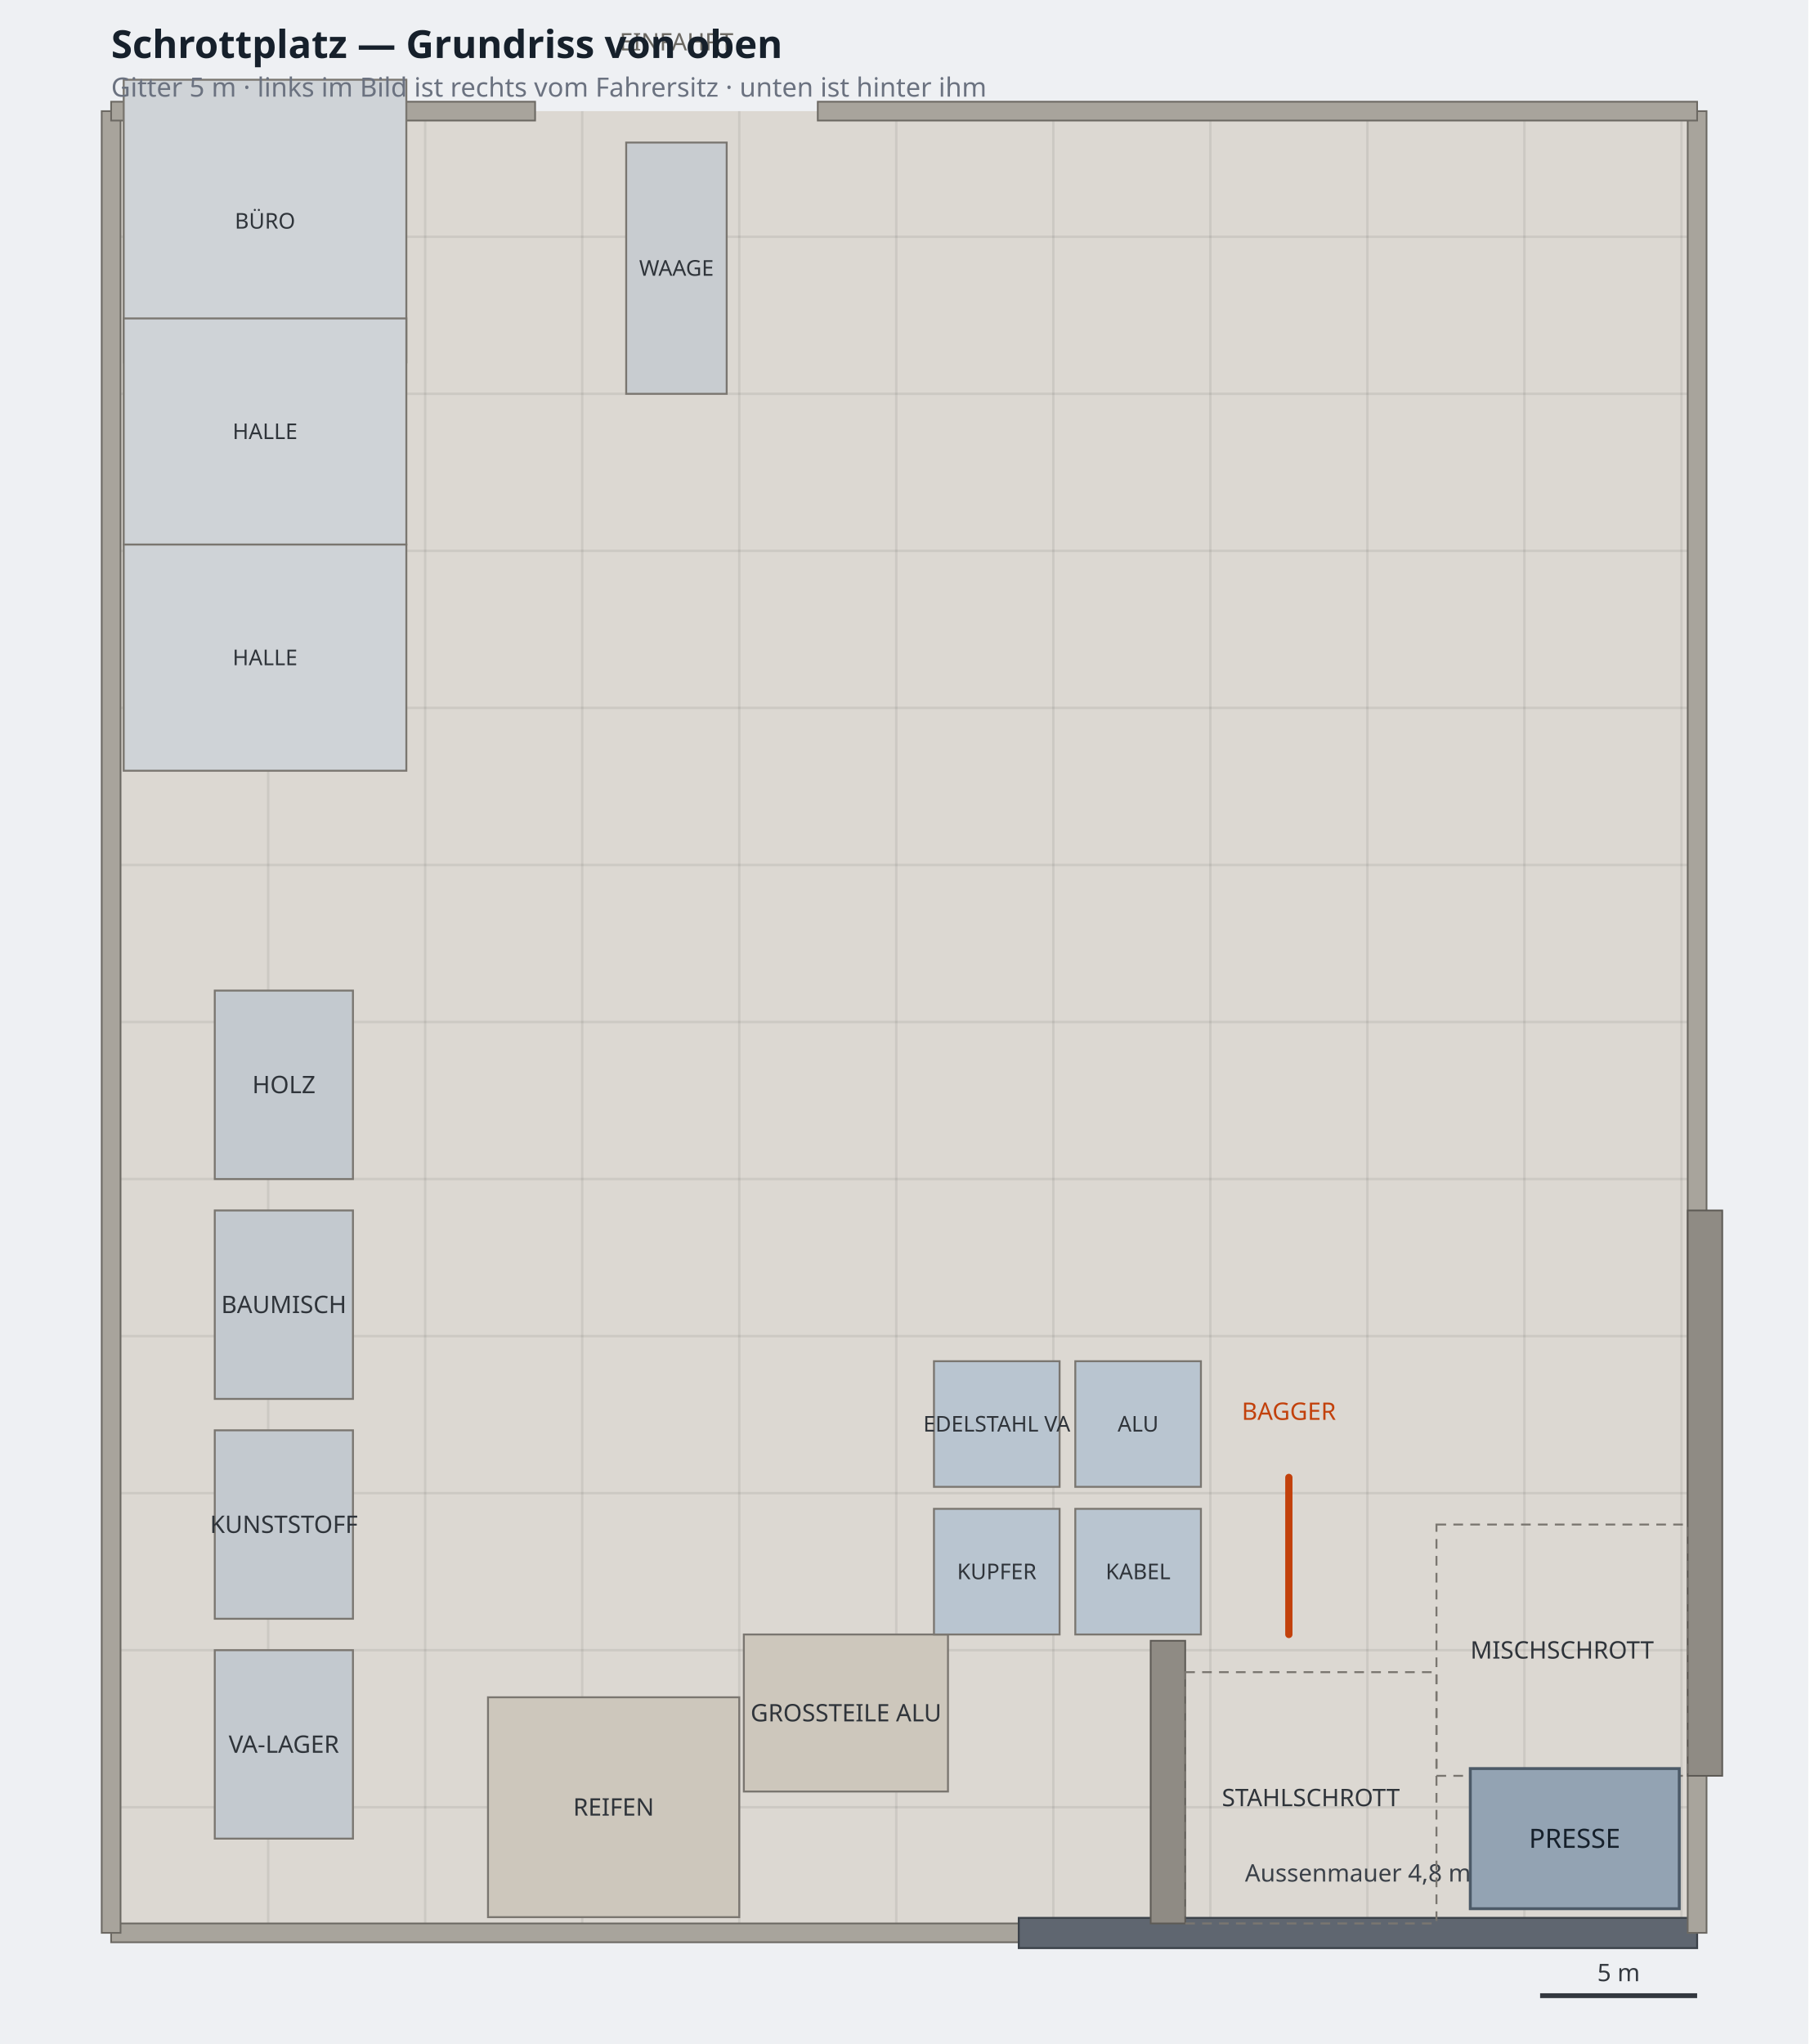
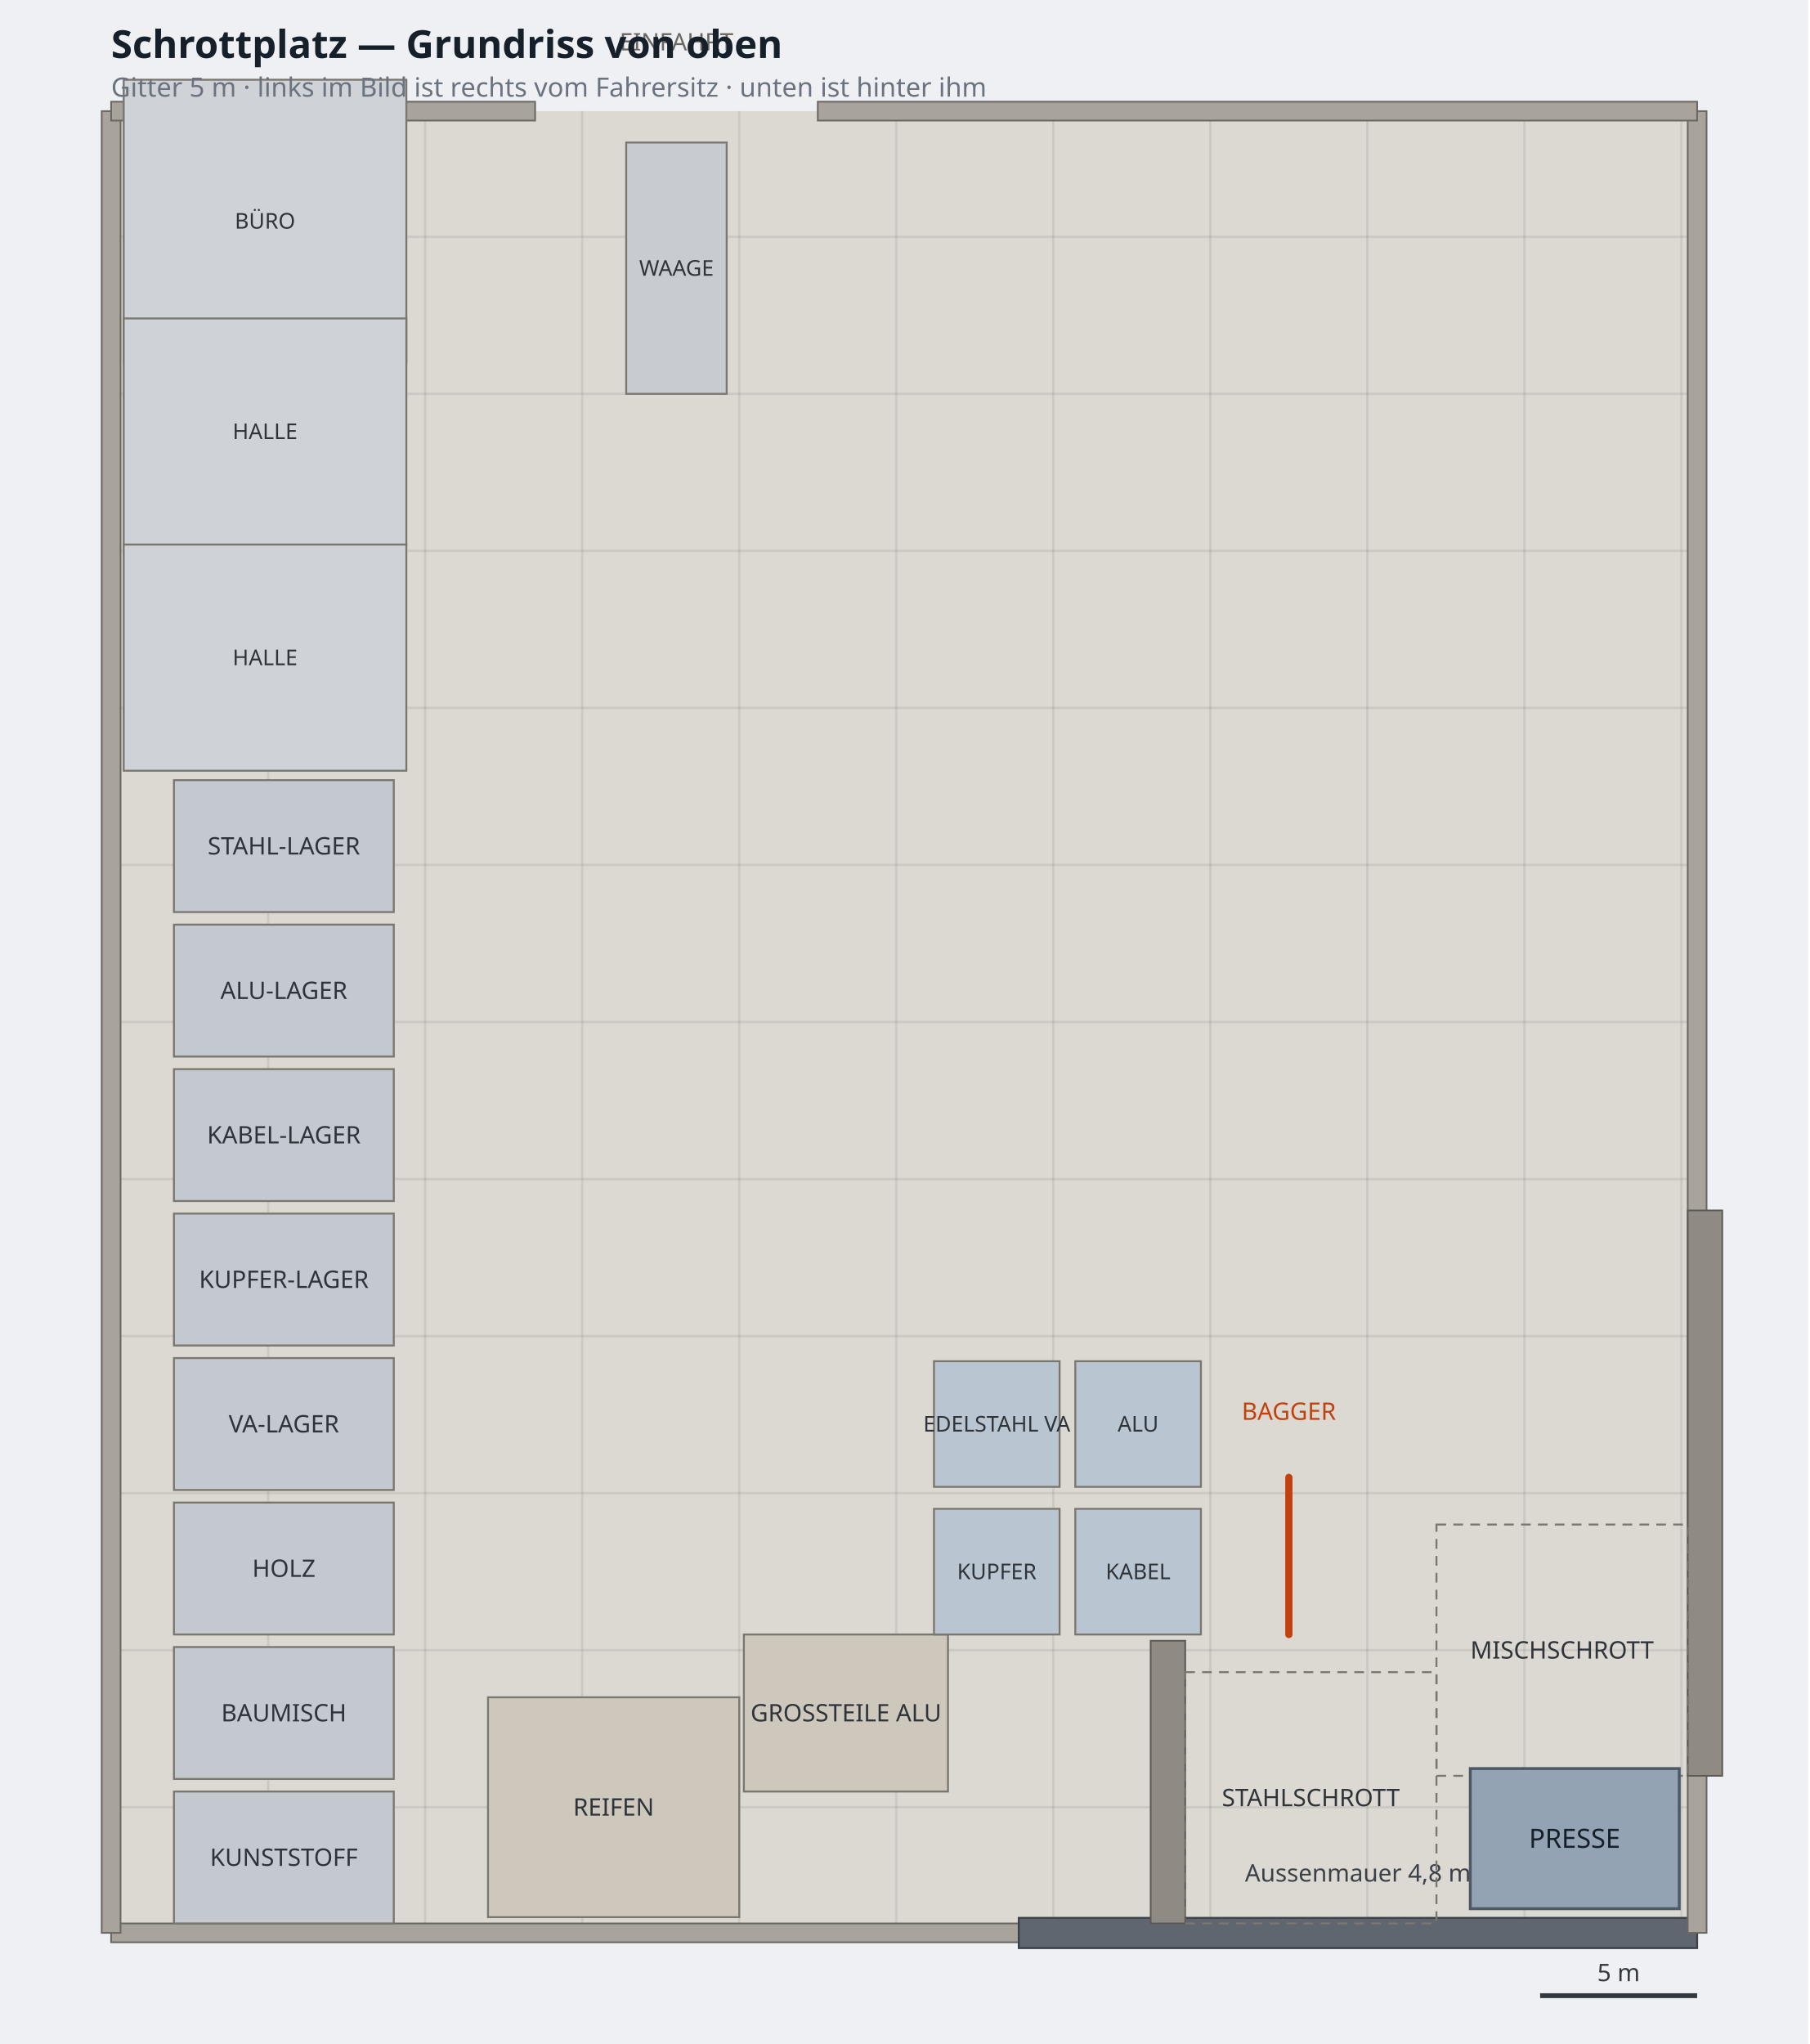
<svg xmlns="http://www.w3.org/2000/svg" width="749" height="846" viewBox="0 0 749 846">
  <rect width="748.5" height="846" fill="#eef0f3" />
  <rect x="46" y="46" width="656.5" height="754" fill="#dcd8d2" />
  <line x1="46" y1="46" x2="46" y2="800" stroke="#00000012" />
  <line x1="111" y1="46" x2="111" y2="800" stroke="#00000012" />
  <line x1="176" y1="46" x2="176" y2="800" stroke="#00000012" />
  <line x1="241" y1="46" x2="241" y2="800" stroke="#00000012" />
  <line x1="306" y1="46" x2="306" y2="800" stroke="#00000012" />
  <line x1="371" y1="46" x2="371" y2="800" stroke="#00000012" />
  <line x1="436" y1="46" x2="436" y2="800" stroke="#00000012" />
  <line x1="501" y1="46" x2="501" y2="800" stroke="#00000012" />
  <line x1="566" y1="46" x2="566" y2="800" stroke="#00000012" />
  <line x1="631" y1="46" x2="631" y2="800" stroke="#00000012" />
  <line x1="696" y1="46" x2="696" y2="800" stroke="#00000012" />
  <line x1="46" y1="748" x2="702.5" y2="748" stroke="#00000012" />
  <line x1="46" y1="683" x2="702.5" y2="683" stroke="#00000012" />
  <line x1="46" y1="618" x2="702.5" y2="618" stroke="#00000012" />
  <line x1="46" y1="553" x2="702.5" y2="553" stroke="#00000012" />
  <line x1="46" y1="488" x2="702.5" y2="488" stroke="#00000012" />
  <line x1="46" y1="423" x2="702.5" y2="423" stroke="#00000012" />
  <line x1="46" y1="358" x2="702.5" y2="358" stroke="#00000012" />
  <line x1="46" y1="293" x2="702.5" y2="293" stroke="#00000012" />
  <line x1="46" y1="228" x2="702.5" y2="228" stroke="#00000012" />
  <line x1="46" y1="163" x2="702.5" y2="163" stroke="#00000012" />
  <line x1="46" y1="98" x2="702.5" y2="98" stroke="#00000012" />
  <rect x="46.0" y="796.1" width="656.5" height="7.8" fill="#a8a49c" stroke="#6b6862" stroke-width="0.7" />
  <rect x="421.7" y="793.8" width="280.8" height="12.5" fill="#5f6670" stroke="#3b4149" stroke-width="0.8" />
  <text x="562.1" y="775.3" fill="#3b4149" font-size="10" text-anchor="middle" dominant-baseline="middle" font-family="system-ui,sans-serif">Aussenmauer 4,8 m</text>
  <rect x="42.1" y="46.0" width="7.8" height="754.0" fill="#a8a49c" stroke="#6b6862" stroke-width="0.7" />
  <rect x="698.6" y="46.0" width="7.8" height="754.0" fill="#a8a49c" stroke="#6b6862" stroke-width="0.7" />
  <rect x="46.0" y="42.1" width="175.5" height="7.8" fill="#a8a49c" stroke="#6b6862" stroke-width="0.7" />
  <rect x="338.5" y="42.1" width="364.0" height="7.8" fill="#a8a49c" stroke="#6b6862" stroke-width="0.7" />
  <text x="280.0" y="17.4" fill="#6b6862" font-size="10" text-anchor="middle" dominant-baseline="middle" font-family="system-ui,sans-serif">EINFAHRT</text>
  <rect x="698.6" y="501.0" width="14.3" height="234.0" fill="#8f8b84" stroke="#5d5a55" stroke-width="0.7" />
  <rect x="476.3" y="679.1" width="14.3" height="117.0" fill="#8f8b84" stroke="#5d5a55" stroke-width="0.7" />
  <rect x="594.6" y="631.0" width="104.0" height="104.0" fill="none" stroke="#7a7670" stroke-width="0.8" stroke-dasharray="4 3" />
  <text x="646.6" y="683.0" fill="#2f343a" font-size="10" text-anchor="middle" dominant-baseline="middle" font-family="system-ui,sans-serif">MISCHSCHROTT</text>
  <rect x="490.6" y="692.1" width="104.0" height="104.0" fill="none" stroke="#7a7670" stroke-width="0.8" stroke-dasharray="4 3" />
  <text x="542.6" y="744.1" fill="#2f343a" font-size="10" text-anchor="middle" dominant-baseline="middle" font-family="system-ui,sans-serif">STAHLSCHROTT</text>
  <rect x="307.9" y="676.5" width="84.5" height="65.0" fill="#cdc7bc" stroke="#7a7670" stroke-width="0.8" />
  <text x="350.2" y="709.0" fill="#2f343a" font-size="10" text-anchor="middle" dominant-baseline="middle" font-family="system-ui,sans-serif">GROSSTEILE ALU</text>
  <rect x="202.0" y="702.5" width="104.0" height="91.0" fill="#cdc7bc" stroke="#7a7670" stroke-width="0.8" />
  <text x="254.0" y="748.0" fill="#2f343a" font-size="10" text-anchor="middle" dominant-baseline="middle" font-family="system-ui,sans-serif">REIFEN</text>
  <rect x="445.1" y="563.4" width="52.0" height="52.0" fill="#b9c5d0" stroke="#7a7670" stroke-width="0.8" />
  <text x="471.1" y="589.4" fill="#2f343a" font-size="9" text-anchor="middle" dominant-baseline="middle" font-family="system-ui,sans-serif">ALU</text>
  <rect x="386.6" y="563.4" width="52.0" height="52.0" fill="#b9c5d0" stroke="#7a7670" stroke-width="0.8" />
  <text x="412.6" y="589.4" fill="#2f343a" font-size="9" text-anchor="middle" dominant-baseline="middle" font-family="system-ui,sans-serif">EDELSTAHL VA</text>
  <rect x="445.1" y="624.5" width="52.0" height="52.0" fill="#b9c5d0" stroke="#7a7670" stroke-width="0.8" />
  <text x="471.1" y="650.5" fill="#2f343a" font-size="9" text-anchor="middle" dominant-baseline="middle" font-family="system-ui,sans-serif">KABEL</text>
  <rect x="386.6" y="624.5" width="52.0" height="52.0" fill="#b9c5d0" stroke="#7a7670" stroke-width="0.8" />
  <text x="412.6" y="650.5" fill="#2f343a" font-size="9" text-anchor="middle" dominant-baseline="middle" font-family="system-ui,sans-serif">KUPFER</text>
-   <rect x="88.9" y="410.0" width="57.2" height="78.0" fill="#c3c9cf" stroke="#7a7670" stroke-width="0.8" />
-   <text x="117.5" y="449.0" fill="#2f343a" font-size="10" text-anchor="middle" dominant-baseline="middle" font-family="system-ui,sans-serif">HOLZ</text>
-   <rect x="88.9" y="501.0" width="57.2" height="78.0" fill="#c3c9cf" stroke="#7a7670" stroke-width="0.8" />
-   <text x="117.5" y="540.0" fill="#2f343a" font-size="10" text-anchor="middle" dominant-baseline="middle" font-family="system-ui,sans-serif">BAUMISCH</text>
-   <rect x="88.9" y="592.0" width="57.2" height="78.0" fill="#c3c9cf" stroke="#7a7670" stroke-width="0.8" />
-   <text x="117.5" y="631.0" fill="#2f343a" font-size="10" text-anchor="middle" dominant-baseline="middle" font-family="system-ui,sans-serif">KUNSTSTOFF</text>
-   <rect x="88.9" y="683.0" width="57.2" height="78.0" fill="#c3c9cf" stroke="#7a7670" stroke-width="0.8" />
-   <text x="117.5" y="722.0" fill="#2f343a" font-size="10" text-anchor="middle" dominant-baseline="middle" font-family="system-ui,sans-serif">VA-LAGER</text>
+   <rect x="72.0" y="322.9" width="91.0" height="54.6" fill="#c3c9cf" stroke="#7a7670" stroke-width="0.8" />
+   <text x="117.5" y="350.2" fill="#2f343a" font-size="10" text-anchor="middle" dominant-baseline="middle" font-family="system-ui,sans-serif">STAHL-LAGER</text>
+   <rect x="72.0" y="382.7" width="91.0" height="54.6" fill="#c3c9cf" stroke="#7a7670" stroke-width="0.8" />
+   <text x="117.5" y="410.0" fill="#2f343a" font-size="10" text-anchor="middle" dominant-baseline="middle" font-family="system-ui,sans-serif">ALU-LAGER</text>
+   <rect x="72.0" y="442.5" width="91.0" height="54.6" fill="#c3c9cf" stroke="#7a7670" stroke-width="0.8" />
+   <text x="117.5" y="469.8" fill="#2f343a" font-size="10" text-anchor="middle" dominant-baseline="middle" font-family="system-ui,sans-serif">KABEL-LAGER</text>
+   <rect x="72.0" y="502.3" width="91.0" height="54.6" fill="#c3c9cf" stroke="#7a7670" stroke-width="0.8" />
+   <text x="117.5" y="529.6" fill="#2f343a" font-size="10" text-anchor="middle" dominant-baseline="middle" font-family="system-ui,sans-serif">KUPFER-LAGER</text>
+   <rect x="72.0" y="562.1" width="91.0" height="54.6" fill="#c3c9cf" stroke="#7a7670" stroke-width="0.8" />
+   <text x="117.5" y="589.4" fill="#2f343a" font-size="10" text-anchor="middle" dominant-baseline="middle" font-family="system-ui,sans-serif">VA-LAGER</text>
+   <rect x="72.0" y="621.9" width="91.0" height="54.6" fill="#c3c9cf" stroke="#7a7670" stroke-width="0.8" />
+   <text x="117.5" y="649.2" fill="#2f343a" font-size="10" text-anchor="middle" dominant-baseline="middle" font-family="system-ui,sans-serif">HOLZ</text>
+   <rect x="72.0" y="681.7" width="91.0" height="54.6" fill="#c3c9cf" stroke="#7a7670" stroke-width="0.8" />
+   <text x="117.5" y="709.0" fill="#2f343a" font-size="10" text-anchor="middle" dominant-baseline="middle" font-family="system-ui,sans-serif">BAUMISCH</text>
+   <rect x="72.0" y="741.5" width="91.0" height="54.6" fill="#c3c9cf" stroke="#7a7670" stroke-width="0.8" />
+   <text x="117.5" y="768.8" fill="#2f343a" font-size="10" text-anchor="middle" dominant-baseline="middle" font-family="system-ui,sans-serif">KUNSTSTOFF</text>
  <rect x="608.6" y="732.0" width="86.5" height="58.0" fill="#93a3b3" stroke="#4c5a68" stroke-width="1.2" />
  <text x="651.8" y="761.0" fill="#16202b" font-size="11" text-anchor="middle" dominant-baseline="middle" font-family="system-ui,sans-serif">PRESSE</text>
  <line x1="533.5" y1="676.5" x2="533.5" y2="611.5" stroke="#c2410c" stroke-width="3" stroke-linecap="round" />
  <text x="533.5" y="584.2" fill="#c2410c" font-size="10" text-anchor="middle" dominant-baseline="middle" font-family="system-ui,sans-serif">BAGGER</text>
  <rect x="259.2" y="59.0" width="41.6" height="104.0" fill="#c8ccd0" stroke="#7a7670" stroke-width="0.8" />
  <text x="280.0" y="111.0" fill="#2f343a" font-size="9" text-anchor="middle" dominant-baseline="middle" font-family="system-ui,sans-serif">WAAGE</text>
  <rect x="51.2" y="33.0" width="117.0" height="117.0" fill="#cfd3d7" stroke="#7a7670" stroke-width="0.8" />
  <text x="109.7" y="91.5" fill="#2f343a" font-size="9" text-anchor="middle" dominant-baseline="middle" font-family="system-ui,sans-serif">BÜRO</text>
  <rect x="51.2" y="131.8" width="117.0" height="93.6" fill="#cfd3d7" stroke="#7a7670" stroke-width="0.8" />
  <text x="109.7" y="178.6" fill="#2f343a" font-size="9" text-anchor="middle" dominant-baseline="middle" font-family="system-ui,sans-serif">HALLE</text>
  <rect x="51.2" y="225.4" width="117.0" height="93.6" fill="#cfd3d7" stroke="#7a7670" stroke-width="0.8" />
  <text x="109.7" y="272.2" fill="#2f343a" font-size="9" text-anchor="middle" dominant-baseline="middle" font-family="system-ui,sans-serif">HALLE</text>
  <text x="46" y="24" fill="#16202b" font-size="16" font-weight="600" font-family="system-ui,sans-serif">Schrottplatz — Grundriss von oben</text>
  <text x="46" y="40" fill="#6b7280" font-size="11" font-family="system-ui,sans-serif">Gitter 5 m · links im Bild ist rechts vom Fahrersitz · unten ist hinter ihm</text>
  <line x1="637.5" y1="826" x2="702.5" y2="826" stroke="#33383f" stroke-width="2" />
  <text x="670" y="820" fill="#33383f" font-size="10" text-anchor="middle" font-family="system-ui,sans-serif">5 m</text>
</svg>
